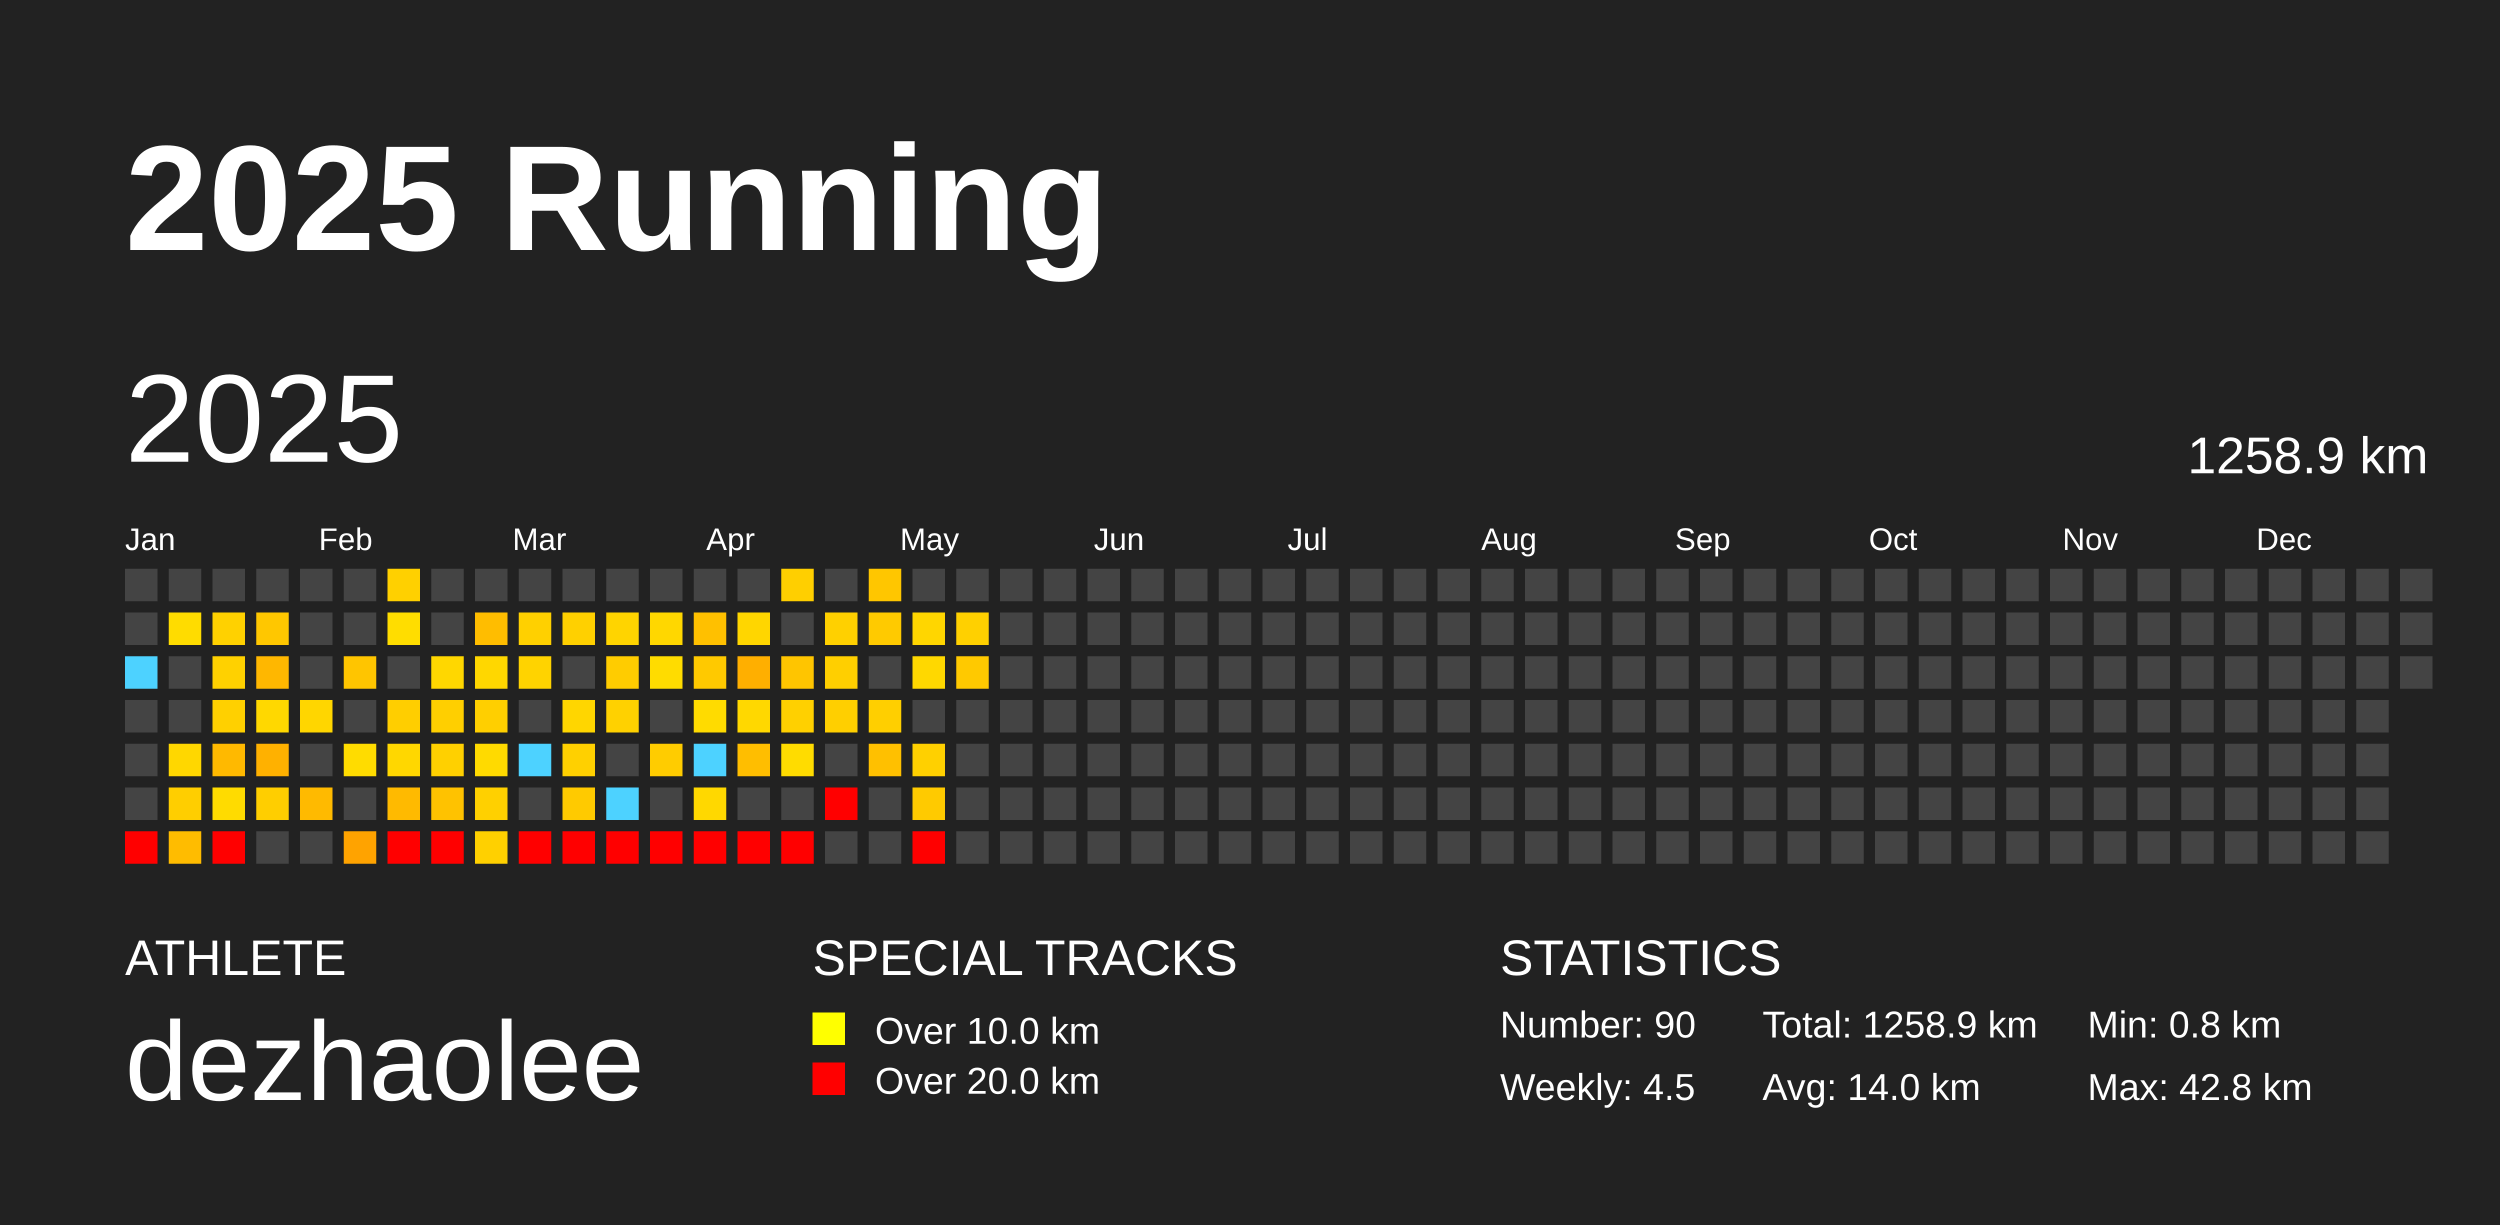
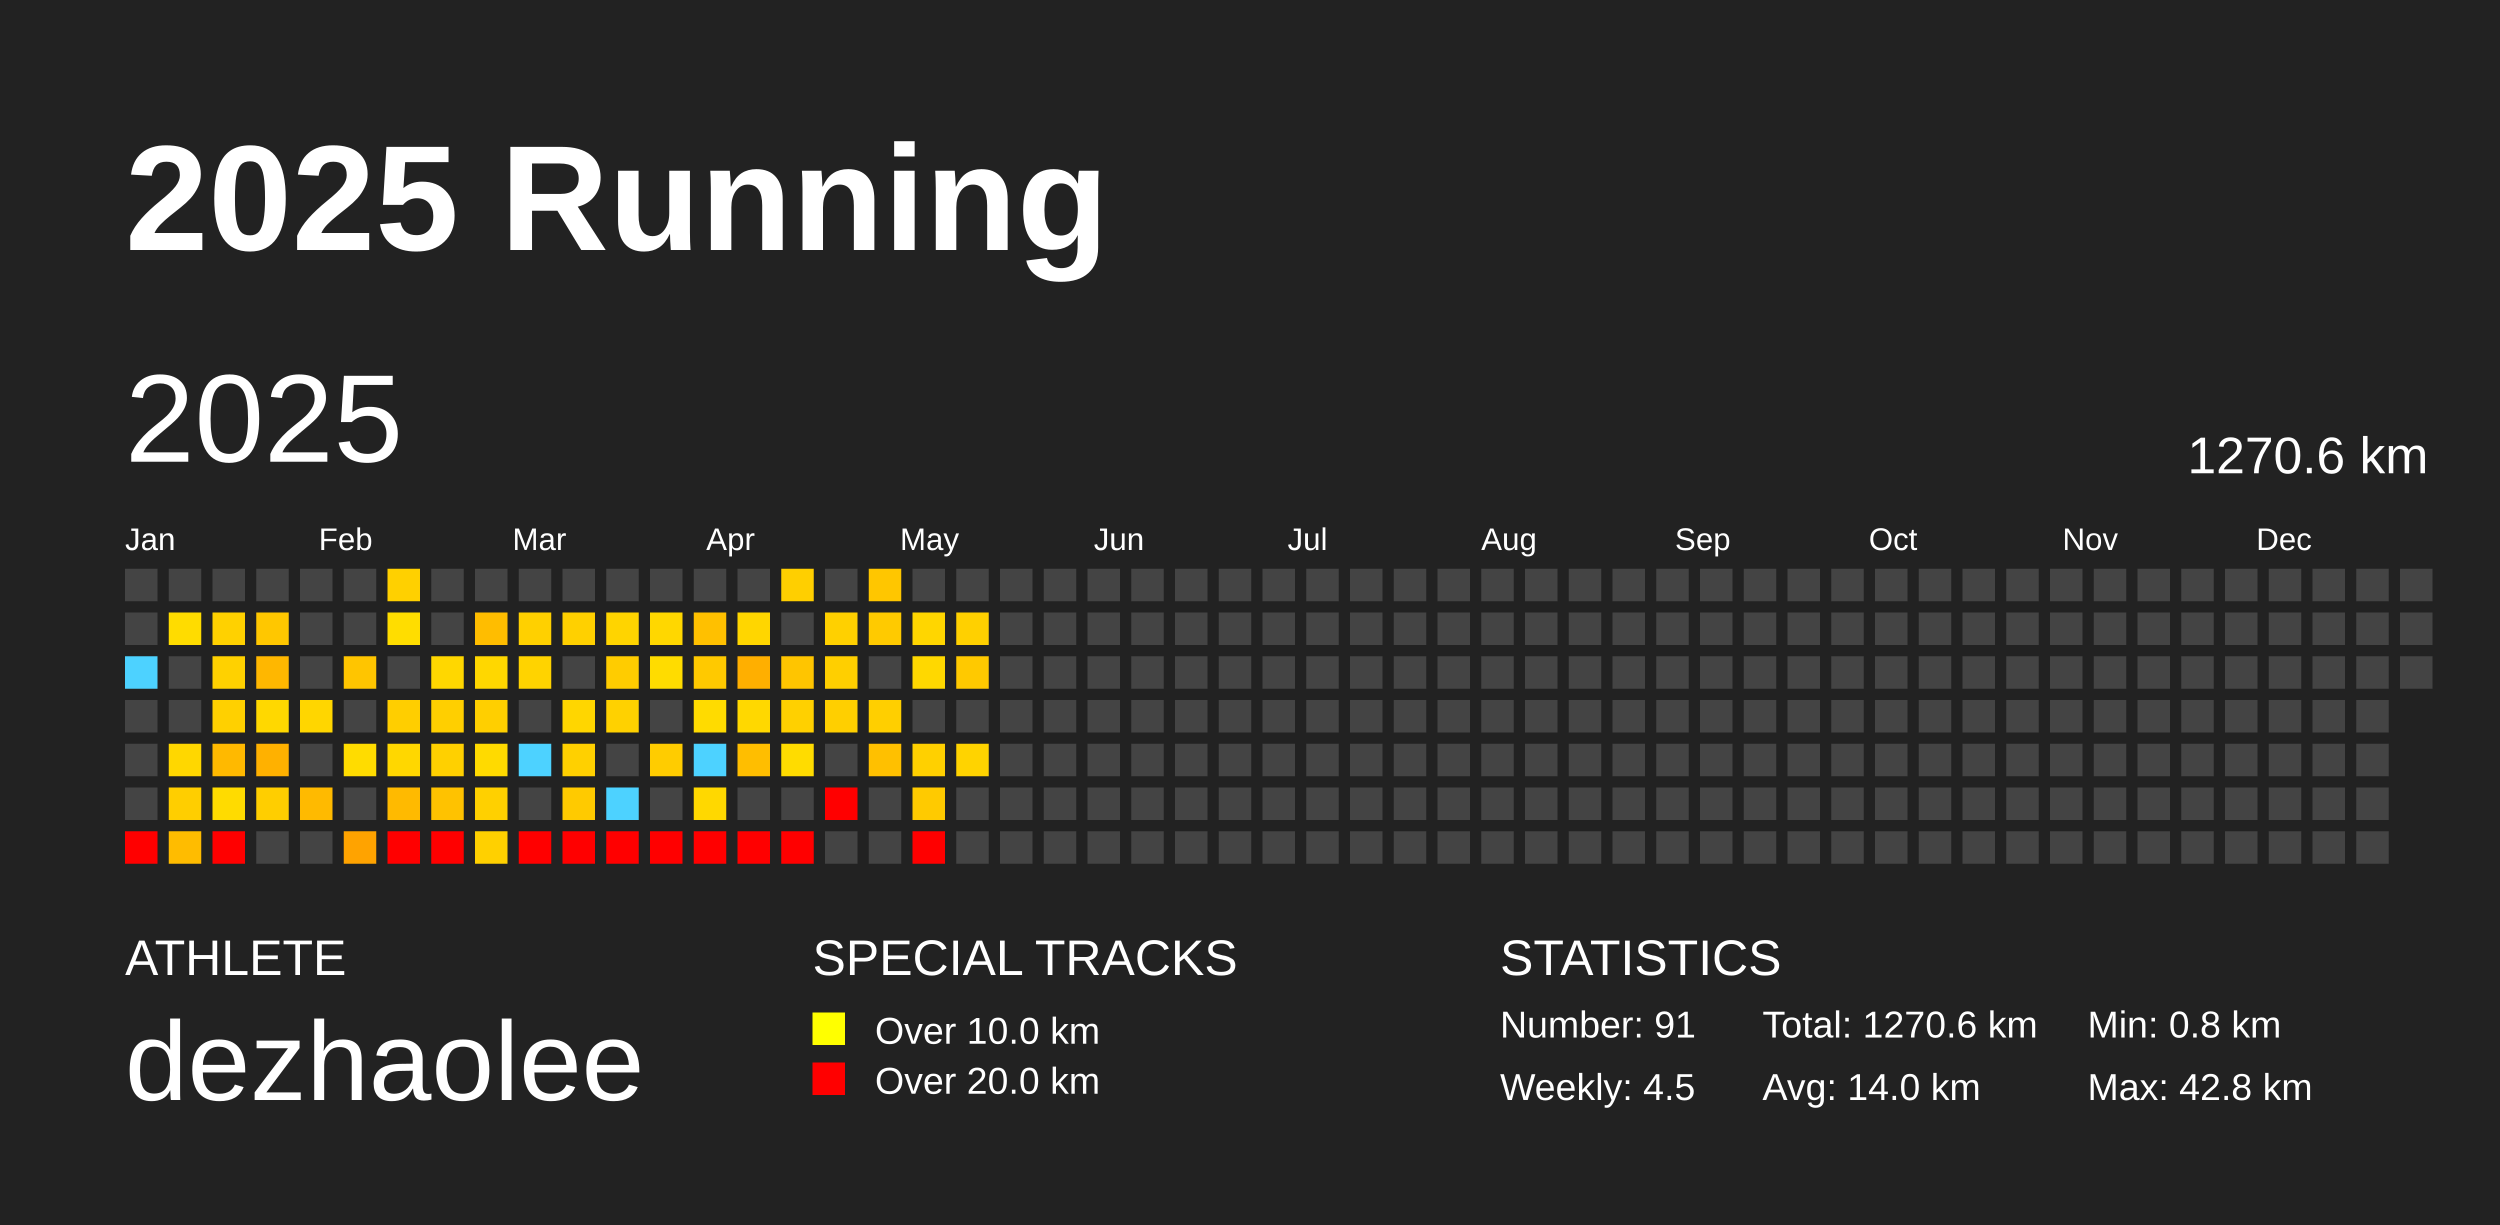
<svg xmlns="http://www.w3.org/2000/svg" baseProfile="full" height="98mm" version="1.1" viewBox="0,0,200,98" width="200mm">
  <defs />
  <rect fill="#222222" height="98" width="200" x="0" y="0" />
  <text fill="#FFFFFF" style="font-size:12px; font-family:Arial; font-weight:bold;" x="10" y="20">2025 Running</text>
  <text fill="#FFFFFF" style="font-size:4px; font-family:Arial" x="10" y="78">ATHLETE</text>
  <text fill="#FFFFFF" style="font-size:9px; font-family:Arial" x="10" y="88">dezhaolee</text>
  <text fill="#FFFFFF" style="font-size:4px; font-family:Arial" x="65" y="78">SPECIAL TRACKS</text>
  <rect fill="yellow" height="2.6" width="2.6" x="65" y="81" />
  <text fill="#FFFFFF" style="font-size:3px; font-family:Arial" x="70" y="83.5">Over 10.0 km</text>
  <rect fill="red" height="2.6" width="2.6" x="65" y="85" />
  <text fill="#FFFFFF" style="font-size:3px; font-family:Arial" x="70" y="87.5">Over 20.0 km</text>
  <text fill="#FFFFFF" style="font-size:4px; font-family:Arial" x="120" y="78">STATISTICS</text>
-   <text fill="#FFFFFF" style="font-size:3px; font-family:Arial" x="120" y="83">Number: 90</text>
+   <text fill="#FFFFFF" style="font-size:3px; font-family:Arial" x="120" y="83">Number: 91</text>
  <text fill="#FFFFFF" style="font-size:3px; font-family:Arial" x="120" y="88">Weekly: 4.5</text>
-   <text fill="#FFFFFF" style="font-size:3px; font-family:Arial" x="141" y="83">Total: 1258.9 km</text>
+   <text fill="#FFFFFF" style="font-size:3px; font-family:Arial" x="141" y="83">Total: 1270.6 km</text>
  <text fill="#FFFFFF" style="font-size:3px; font-family:Arial" x="141" y="88">Avg: 14.0 km</text>
  <text fill="#FFFFFF" style="font-size:3px; font-family:Arial" x="167" y="83">Min: 0.8 km</text>
  <text fill="#FFFFFF" style="font-size:3px; font-family:Arial" x="167" y="88">Max: 42.8 km</text>
  <text dominant-baseline="hanging" fill="#FFFFFF" style="font-size:10.0px; font-family:Arial;" x="10" y="30">2025</text>
-   <text dominant-baseline="hanging" fill="#FFFFFF" style="font-size:4.125px; font-family:Arial;" x="175" y="35">1258.9 km</text>
+   <text dominant-baseline="hanging" fill="#FFFFFF" style="font-size:4.125px; font-family:Arial;" x="175" y="35">1270.6 km</text>
  <text fill="#FFFFFF" style="font-size:2.5px; font-family:Arial" x="10.0" y="44">Jan</text>
  <text fill="#FFFFFF" style="font-size:2.5px; font-family:Arial" x="25.5" y="44">Feb</text>
  <text fill="#FFFFFF" style="font-size:2.5px; font-family:Arial" x="41.0" y="44">Mar</text>
  <text fill="#FFFFFF" style="font-size:2.5px; font-family:Arial" x="56.5" y="44">Apr</text>
  <text fill="#FFFFFF" style="font-size:2.5px; font-family:Arial" x="72.0" y="44">May</text>
  <text fill="#FFFFFF" style="font-size:2.5px; font-family:Arial" x="87.5" y="44">Jun</text>
  <text fill="#FFFFFF" style="font-size:2.5px; font-family:Arial" x="103.0" y="44">Jul</text>
  <text fill="#FFFFFF" style="font-size:2.5px; font-family:Arial" x="118.5" y="44">Aug</text>
  <text fill="#FFFFFF" style="font-size:2.5px; font-family:Arial" x="134.0" y="44">Sep</text>
  <text fill="#FFFFFF" style="font-size:2.5px; font-family:Arial" x="149.5" y="44">Oct</text>
  <text fill="#FFFFFF" style="font-size:2.5px; font-family:Arial" x="165.0" y="44">Nov</text>
  <text fill="#FFFFFF" style="font-size:2.5px; font-family:Arial" x="180.5" y="44">Dec</text>
  <rect fill="#444444" height="2.6" width="2.6" x="10.0" y="45.5" />
  <rect fill="#444444" height="2.6" width="2.6" x="10.0" y="49.0" />
  <rect fill="#4dd2ff" height="2.6" width="2.6" x="10.0" y="52.5" />
  <rect fill="#444444" height="2.6" width="2.6" x="10.0" y="56.0" />
  <rect fill="#444444" height="2.6" width="2.6" x="10.0" y="59.5" />
  <rect fill="#444444" height="2.6" width="2.6" x="10.0" y="63.0" />
  <rect fill="red" height="2.6" width="2.6" x="10.0" y="66.5" />
  <rect fill="#444444" height="2.6" width="2.6" x="13.5" y="45.5" />
  <rect fill="#ffdc00" height="2.6" width="2.6" x="13.5" y="49.0" />
  <rect fill="#444444" height="2.6" width="2.6" x="13.5" y="52.5" />
  <rect fill="#444444" height="2.6" width="2.6" x="13.5" y="56.0" />
  <rect fill="#ffd700" height="2.6" width="2.6" x="13.5" y="59.5" />
  <rect fill="#ffce00" height="2.6" width="2.6" x="13.5" y="63.0" />
  <rect fill="#ffbc00" height="2.6" width="2.6" x="13.5" y="66.5" />
  <rect fill="#444444" height="2.6" width="2.6" x="17.0" y="45.5" />
  <rect fill="#ffd100" height="2.6" width="2.6" x="17.0" y="49.0" />
  <rect fill="#ffd100" height="2.6" width="2.6" x="17.0" y="52.5" />
  <rect fill="#ffd000" height="2.6" width="2.6" x="17.0" y="56.0" />
  <rect fill="#ffb900" height="2.6" width="2.6" x="17.0" y="59.5" />
  <rect fill="#ffdb00" height="2.6" width="2.6" x="17.0" y="63.0" />
  <rect fill="red" height="2.6" width="2.6" x="17.0" y="66.5" />
  <rect fill="#444444" height="2.6" width="2.6" x="20.5" y="45.5" />
  <rect fill="#ffc700" height="2.6" width="2.6" x="20.5" y="49.0" />
  <rect fill="#ffb700" height="2.6" width="2.6" x="20.5" y="52.5" />
  <rect fill="#ffd800" height="2.6" width="2.6" x="20.5" y="56.0" />
  <rect fill="#ffb100" height="2.6" width="2.6" x="20.5" y="59.5" />
  <rect fill="#ffce00" height="2.6" width="2.6" x="20.5" y="63.0" />
  <rect fill="#444444" height="2.6" width="2.6" x="20.5" y="66.5" />
  <rect fill="#444444" height="2.6" width="2.6" x="24.0" y="45.5" />
  <rect fill="#444444" height="2.6" width="2.6" x="24.0" y="49.0" />
  <rect fill="#444444" height="2.6" width="2.6" x="24.0" y="52.5" />
  <rect fill="#ffd600" height="2.6" width="2.6" x="24.0" y="56.0" />
  <rect fill="#444444" height="2.6" width="2.6" x="24.0" y="59.5" />
  <rect fill="#ffba00" height="2.6" width="2.6" x="24.0" y="63.0" />
  <rect fill="#444444" height="2.6" width="2.6" x="24.0" y="66.5" />
  <rect fill="#444444" height="2.6" width="2.6" x="27.5" y="45.5" />
  <rect fill="#444444" height="2.6" width="2.6" x="27.5" y="49.0" />
  <rect fill="#ffc500" height="2.6" width="2.6" x="27.5" y="52.5" />
  <rect fill="#444444" height="2.6" width="2.6" x="27.5" y="56.0" />
  <rect fill="#ffdc00" height="2.6" width="2.6" x="27.5" y="59.5" />
  <rect fill="#444444" height="2.6" width="2.6" x="27.5" y="63.0" />
  <rect fill="#ffa300" height="2.6" width="2.6" x="27.5" y="66.5" />
  <rect fill="#ffd000" height="2.6" width="2.6" x="31.0" y="45.5" />
  <rect fill="#ffdd00" height="2.6" width="2.6" x="31.0" y="49.0" />
  <rect fill="#444444" height="2.6" width="2.6" x="31.0" y="52.5" />
  <rect fill="#ffce00" height="2.6" width="2.6" x="31.0" y="56.0" />
  <rect fill="#ffd700" height="2.6" width="2.6" x="31.0" y="59.5" />
  <rect fill="#ffba00" height="2.6" width="2.6" x="31.0" y="63.0" />
  <rect fill="red" height="2.6" width="2.6" x="31.0" y="66.5" />
  <rect fill="#444444" height="2.6" width="2.6" x="34.5" y="45.5" />
  <rect fill="#444444" height="2.6" width="2.6" x="34.5" y="49.0" />
  <rect fill="#ffd700" height="2.6" width="2.6" x="34.5" y="52.5" />
  <rect fill="#ffcf00" height="2.6" width="2.6" x="34.5" y="56.0" />
  <rect fill="#ffd000" height="2.6" width="2.6" x="34.5" y="59.5" />
  <rect fill="#ffc200" height="2.6" width="2.6" x="34.5" y="63.0" />
  <rect fill="red" height="2.6" width="2.6" x="34.5" y="66.5" />
  <rect fill="#444444" height="2.6" width="2.6" x="38.0" y="45.5" />
  <rect fill="#ffbd00" height="2.6" width="2.6" x="38.0" y="49.0" />
  <rect fill="#ffd700" height="2.6" width="2.6" x="38.0" y="52.5" />
  <rect fill="#ffcf00" height="2.6" width="2.6" x="38.0" y="56.0" />
  <rect fill="#ffda00" height="2.6" width="2.6" x="38.0" y="59.5" />
  <rect fill="#ffd000" height="2.6" width="2.6" x="38.0" y="63.0" />
  <rect fill="#ffd000" height="2.6" width="2.6" x="38.0" y="66.5" />
  <rect fill="#444444" height="2.6" width="2.6" x="41.5" y="45.5" />
  <rect fill="#ffd000" height="2.6" width="2.6" x="41.5" y="49.0" />
  <rect fill="#ffd300" height="2.6" width="2.6" x="41.5" y="52.5" />
  <rect fill="#444444" height="2.6" width="2.6" x="41.5" y="56.0" />
  <rect fill="#4dd2ff" height="2.6" width="2.6" x="41.5" y="59.5" />
  <rect fill="#444444" height="2.6" width="2.6" x="41.5" y="63.0" />
  <rect fill="red" height="2.6" width="2.6" x="41.5" y="66.5" />
  <rect fill="#444444" height="2.6" width="2.6" x="45.0" y="45.5" />
  <rect fill="#ffd000" height="2.6" width="2.6" x="45.0" y="49.0" />
  <rect fill="#444444" height="2.6" width="2.6" x="45.0" y="52.5" />
  <rect fill="#ffd600" height="2.6" width="2.6" x="45.0" y="56.0" />
  <rect fill="#ffd000" height="2.6" width="2.6" x="45.0" y="59.5" />
  <rect fill="#ffca00" height="2.6" width="2.6" x="45.0" y="63.0" />
  <rect fill="red" height="2.6" width="2.6" x="45.0" y="66.5" />
  <rect fill="#444444" height="2.6" width="2.6" x="48.5" y="45.5" />
  <rect fill="#ffd400" height="2.6" width="2.6" x="48.5" y="49.0" />
  <rect fill="#ffcc00" height="2.6" width="2.6" x="48.5" y="52.5" />
  <rect fill="#ffd100" height="2.6" width="2.6" x="48.5" y="56.0" />
  <rect fill="#444444" height="2.6" width="2.6" x="48.5" y="59.5" />
  <rect fill="#4dd2ff" height="2.6" width="2.6" x="48.5" y="63.0" />
  <rect fill="red" height="2.6" width="2.6" x="48.5" y="66.5" />
  <rect fill="#444444" height="2.6" width="2.6" x="52.0" y="45.5" />
  <rect fill="#ffd700" height="2.6" width="2.6" x="52.0" y="49.0" />
  <rect fill="#ffdc00" height="2.6" width="2.6" x="52.0" y="52.5" />
  <rect fill="#444444" height="2.6" width="2.6" x="52.0" y="56.0" />
  <rect fill="#ffcc00" height="2.6" width="2.6" x="52.0" y="59.5" />
  <rect fill="#444444" height="2.6" width="2.6" x="52.0" y="63.0" />
  <rect fill="red" height="2.6" width="2.6" x="52.0" y="66.5" />
  <rect fill="#444444" height="2.6" width="2.6" x="55.5" y="45.5" />
  <rect fill="#ffc000" height="2.6" width="2.6" x="55.5" y="49.0" />
  <rect fill="#ffc900" height="2.6" width="2.6" x="55.5" y="52.5" />
  <rect fill="#ffdb00" height="2.6" width="2.6" x="55.5" y="56.0" />
  <rect fill="#4dd2ff" height="2.6" width="2.6" x="55.5" y="59.5" />
  <rect fill="#ffd800" height="2.6" width="2.6" x="55.5" y="63.0" />
  <rect fill="red" height="2.6" width="2.6" x="55.5" y="66.5" />
  <rect fill="#444444" height="2.6" width="2.6" x="59.0" y="45.5" />
  <rect fill="#ffd600" height="2.6" width="2.6" x="59.0" y="49.0" />
  <rect fill="#ffaf00" height="2.6" width="2.6" x="59.0" y="52.5" />
  <rect fill="#ffd800" height="2.6" width="2.6" x="59.0" y="56.0" />
  <rect fill="#ffbe00" height="2.6" width="2.6" x="59.0" y="59.5" />
  <rect fill="#444444" height="2.6" width="2.6" x="59.0" y="63.0" />
  <rect fill="red" height="2.6" width="2.6" x="59.0" y="66.5" />
  <rect fill="#ffcf00" height="2.6" width="2.6" x="62.5" y="45.5" />
  <rect fill="#444444" height="2.6" width="2.6" x="62.5" y="49.0" />
  <rect fill="#ffc500" height="2.6" width="2.6" x="62.5" y="52.5" />
  <rect fill="#ffd000" height="2.6" width="2.6" x="62.5" y="56.0" />
  <rect fill="#ffdc00" height="2.6" width="2.6" x="62.5" y="59.5" />
  <rect fill="#444444" height="2.6" width="2.6" x="62.5" y="63.0" />
  <rect fill="red" height="2.6" width="2.6" x="62.5" y="66.5" />
  <rect fill="#444444" height="2.6" width="2.6" x="66.0" y="45.5" />
  <rect fill="#ffd000" height="2.6" width="2.6" x="66.0" y="49.0" />
  <rect fill="#ffcf00" height="2.6" width="2.6" x="66.0" y="52.5" />
  <rect fill="#ffcf00" height="2.6" width="2.6" x="66.0" y="56.0" />
  <rect fill="#444444" height="2.6" width="2.6" x="66.0" y="59.5" />
  <rect fill="red" height="2.6" width="2.6" x="66.0" y="63.0" />
  <rect fill="#444444" height="2.6" width="2.6" x="66.0" y="66.5" />
  <rect fill="#ffc600" height="2.6" width="2.6" x="69.5" y="45.5" />
  <rect fill="#ffca00" height="2.6" width="2.6" x="69.5" y="49.0" />
  <rect fill="#444444" height="2.6" width="2.6" x="69.5" y="52.5" />
  <rect fill="#ffcf00" height="2.6" width="2.6" x="69.5" y="56.0" />
  <rect fill="#ffc000" height="2.6" width="2.6" x="69.5" y="59.5" />
  <rect fill="#444444" height="2.6" width="2.6" x="69.5" y="63.0" />
  <rect fill="#444444" height="2.6" width="2.6" x="69.5" y="66.5" />
  <rect fill="#444444" height="2.6" width="2.6" x="73.0" y="45.5" />
  <rect fill="#ffd600" height="2.6" width="2.6" x="73.0" y="49.0" />
  <rect fill="#ffd800" height="2.6" width="2.6" x="73.0" y="52.5" />
  <rect fill="#444444" height="2.6" width="2.6" x="73.0" y="56.0" />
  <rect fill="#ffd000" height="2.6" width="2.6" x="73.0" y="59.5" />
  <rect fill="#ffca00" height="2.6" width="2.6" x="73.0" y="63.0" />
  <rect fill="red" height="2.6" width="2.6" x="73.0" y="66.5" />
  <rect fill="#444444" height="2.6" width="2.6" x="76.5" y="45.5" />
  <rect fill="#ffd000" height="2.6" width="2.6" x="76.5" y="49.0" />
  <rect fill="#ffc900" height="2.6" width="2.6" x="76.5" y="52.5" />
  <rect fill="#444444" height="2.6" width="2.6" x="76.5" y="56.0" />
-   <rect fill="#444444" height="2.6" width="2.6" x="76.5" y="59.5" />
+   <rect fill="#ffd300" height="2.6" width="2.6" x="76.5" y="59.5" />
  <rect fill="#444444" height="2.6" width="2.6" x="76.5" y="63.0" />
  <rect fill="#444444" height="2.6" width="2.6" x="76.5" y="66.5" />
  <rect fill="#444444" height="2.6" width="2.6" x="80.0" y="45.5" />
  <rect fill="#444444" height="2.6" width="2.6" x="80.0" y="49.0" />
  <rect fill="#444444" height="2.6" width="2.6" x="80.0" y="52.5" />
  <rect fill="#444444" height="2.6" width="2.6" x="80.0" y="56.0" />
  <rect fill="#444444" height="2.6" width="2.6" x="80.0" y="59.5" />
  <rect fill="#444444" height="2.6" width="2.6" x="80.0" y="63.0" />
  <rect fill="#444444" height="2.6" width="2.6" x="80.0" y="66.5" />
  <rect fill="#444444" height="2.6" width="2.6" x="83.5" y="45.5" />
  <rect fill="#444444" height="2.6" width="2.6" x="83.5" y="49.0" />
  <rect fill="#444444" height="2.6" width="2.6" x="83.5" y="52.5" />
  <rect fill="#444444" height="2.6" width="2.6" x="83.5" y="56.0" />
  <rect fill="#444444" height="2.6" width="2.6" x="83.5" y="59.5" />
  <rect fill="#444444" height="2.6" width="2.6" x="83.5" y="63.0" />
  <rect fill="#444444" height="2.6" width="2.6" x="83.5" y="66.5" />
  <rect fill="#444444" height="2.6" width="2.6" x="87.0" y="45.5" />
  <rect fill="#444444" height="2.6" width="2.6" x="87.0" y="49.0" />
  <rect fill="#444444" height="2.6" width="2.6" x="87.0" y="52.5" />
  <rect fill="#444444" height="2.6" width="2.6" x="87.0" y="56.0" />
  <rect fill="#444444" height="2.6" width="2.6" x="87.0" y="59.5" />
  <rect fill="#444444" height="2.6" width="2.6" x="87.0" y="63.0" />
  <rect fill="#444444" height="2.6" width="2.6" x="87.0" y="66.5" />
  <rect fill="#444444" height="2.6" width="2.6" x="90.5" y="45.5" />
  <rect fill="#444444" height="2.6" width="2.6" x="90.5" y="49.0" />
  <rect fill="#444444" height="2.6" width="2.6" x="90.5" y="52.5" />
  <rect fill="#444444" height="2.6" width="2.6" x="90.5" y="56.0" />
  <rect fill="#444444" height="2.6" width="2.6" x="90.5" y="59.5" />
  <rect fill="#444444" height="2.6" width="2.6" x="90.5" y="63.0" />
  <rect fill="#444444" height="2.6" width="2.6" x="90.5" y="66.5" />
  <rect fill="#444444" height="2.6" width="2.6" x="94.0" y="45.5" />
  <rect fill="#444444" height="2.6" width="2.6" x="94.0" y="49.0" />
  <rect fill="#444444" height="2.6" width="2.6" x="94.0" y="52.5" />
  <rect fill="#444444" height="2.6" width="2.6" x="94.0" y="56.0" />
  <rect fill="#444444" height="2.6" width="2.6" x="94.0" y="59.5" />
  <rect fill="#444444" height="2.6" width="2.6" x="94.0" y="63.0" />
  <rect fill="#444444" height="2.6" width="2.6" x="94.0" y="66.5" />
  <rect fill="#444444" height="2.6" width="2.6" x="97.5" y="45.5" />
  <rect fill="#444444" height="2.6" width="2.6" x="97.5" y="49.0" />
  <rect fill="#444444" height="2.6" width="2.6" x="97.5" y="52.5" />
  <rect fill="#444444" height="2.6" width="2.6" x="97.5" y="56.0" />
  <rect fill="#444444" height="2.6" width="2.6" x="97.5" y="59.5" />
  <rect fill="#444444" height="2.6" width="2.6" x="97.5" y="63.0" />
  <rect fill="#444444" height="2.6" width="2.6" x="97.5" y="66.5" />
  <rect fill="#444444" height="2.6" width="2.6" x="101.0" y="45.5" />
  <rect fill="#444444" height="2.6" width="2.6" x="101.0" y="49.0" />
  <rect fill="#444444" height="2.6" width="2.6" x="101.0" y="52.5" />
  <rect fill="#444444" height="2.6" width="2.6" x="101.0" y="56.0" />
  <rect fill="#444444" height="2.6" width="2.6" x="101.0" y="59.5" />
  <rect fill="#444444" height="2.6" width="2.6" x="101.0" y="63.0" />
  <rect fill="#444444" height="2.6" width="2.6" x="101.0" y="66.5" />
  <rect fill="#444444" height="2.6" width="2.6" x="104.5" y="45.5" />
  <rect fill="#444444" height="2.6" width="2.6" x="104.5" y="49.0" />
  <rect fill="#444444" height="2.6" width="2.6" x="104.5" y="52.5" />
  <rect fill="#444444" height="2.6" width="2.6" x="104.5" y="56.0" />
  <rect fill="#444444" height="2.6" width="2.6" x="104.5" y="59.5" />
  <rect fill="#444444" height="2.6" width="2.6" x="104.5" y="63.0" />
  <rect fill="#444444" height="2.6" width="2.6" x="104.5" y="66.5" />
  <rect fill="#444444" height="2.6" width="2.6" x="108.0" y="45.5" />
  <rect fill="#444444" height="2.6" width="2.6" x="108.0" y="49.0" />
  <rect fill="#444444" height="2.6" width="2.6" x="108.0" y="52.5" />
  <rect fill="#444444" height="2.6" width="2.6" x="108.0" y="56.0" />
  <rect fill="#444444" height="2.6" width="2.6" x="108.0" y="59.5" />
  <rect fill="#444444" height="2.6" width="2.6" x="108.0" y="63.0" />
  <rect fill="#444444" height="2.6" width="2.6" x="108.0" y="66.5" />
  <rect fill="#444444" height="2.6" width="2.6" x="111.5" y="45.5" />
  <rect fill="#444444" height="2.6" width="2.6" x="111.5" y="49.0" />
  <rect fill="#444444" height="2.6" width="2.6" x="111.5" y="52.5" />
  <rect fill="#444444" height="2.6" width="2.6" x="111.5" y="56.0" />
  <rect fill="#444444" height="2.6" width="2.6" x="111.5" y="59.5" />
  <rect fill="#444444" height="2.6" width="2.6" x="111.5" y="63.0" />
  <rect fill="#444444" height="2.6" width="2.6" x="111.5" y="66.5" />
  <rect fill="#444444" height="2.6" width="2.6" x="115.0" y="45.5" />
  <rect fill="#444444" height="2.6" width="2.6" x="115.0" y="49.0" />
  <rect fill="#444444" height="2.6" width="2.6" x="115.0" y="52.5" />
  <rect fill="#444444" height="2.6" width="2.6" x="115.0" y="56.0" />
  <rect fill="#444444" height="2.6" width="2.6" x="115.0" y="59.5" />
  <rect fill="#444444" height="2.6" width="2.6" x="115.0" y="63.0" />
  <rect fill="#444444" height="2.6" width="2.6" x="115.0" y="66.5" />
  <rect fill="#444444" height="2.6" width="2.6" x="118.5" y="45.5" />
  <rect fill="#444444" height="2.6" width="2.6" x="118.5" y="49.0" />
  <rect fill="#444444" height="2.6" width="2.6" x="118.5" y="52.5" />
  <rect fill="#444444" height="2.6" width="2.6" x="118.5" y="56.0" />
  <rect fill="#444444" height="2.6" width="2.6" x="118.5" y="59.5" />
  <rect fill="#444444" height="2.6" width="2.6" x="118.5" y="63.0" />
  <rect fill="#444444" height="2.6" width="2.6" x="118.5" y="66.5" />
  <rect fill="#444444" height="2.6" width="2.6" x="122.0" y="45.5" />
  <rect fill="#444444" height="2.6" width="2.6" x="122.0" y="49.0" />
  <rect fill="#444444" height="2.6" width="2.6" x="122.0" y="52.5" />
  <rect fill="#444444" height="2.6" width="2.6" x="122.0" y="56.0" />
  <rect fill="#444444" height="2.6" width="2.6" x="122.0" y="59.5" />
  <rect fill="#444444" height="2.6" width="2.6" x="122.0" y="63.0" />
  <rect fill="#444444" height="2.6" width="2.6" x="122.0" y="66.5" />
  <rect fill="#444444" height="2.6" width="2.6" x="125.5" y="45.5" />
  <rect fill="#444444" height="2.6" width="2.6" x="125.5" y="49.0" />
  <rect fill="#444444" height="2.6" width="2.6" x="125.5" y="52.5" />
  <rect fill="#444444" height="2.6" width="2.6" x="125.5" y="56.0" />
  <rect fill="#444444" height="2.6" width="2.6" x="125.5" y="59.5" />
  <rect fill="#444444" height="2.6" width="2.6" x="125.5" y="63.0" />
  <rect fill="#444444" height="2.6" width="2.6" x="125.5" y="66.5" />
  <rect fill="#444444" height="2.6" width="2.6" x="129.0" y="45.5" />
  <rect fill="#444444" height="2.6" width="2.6" x="129.0" y="49.0" />
  <rect fill="#444444" height="2.6" width="2.6" x="129.0" y="52.5" />
  <rect fill="#444444" height="2.6" width="2.6" x="129.0" y="56.0" />
  <rect fill="#444444" height="2.6" width="2.6" x="129.0" y="59.5" />
  <rect fill="#444444" height="2.6" width="2.6" x="129.0" y="63.0" />
  <rect fill="#444444" height="2.6" width="2.6" x="129.0" y="66.5" />
  <rect fill="#444444" height="2.6" width="2.6" x="132.5" y="45.5" />
  <rect fill="#444444" height="2.6" width="2.6" x="132.5" y="49.0" />
  <rect fill="#444444" height="2.6" width="2.6" x="132.5" y="52.5" />
  <rect fill="#444444" height="2.6" width="2.6" x="132.5" y="56.0" />
  <rect fill="#444444" height="2.6" width="2.6" x="132.5" y="59.5" />
  <rect fill="#444444" height="2.6" width="2.6" x="132.5" y="63.0" />
  <rect fill="#444444" height="2.6" width="2.6" x="132.5" y="66.5" />
  <rect fill="#444444" height="2.6" width="2.6" x="136.0" y="45.5" />
  <rect fill="#444444" height="2.6" width="2.6" x="136.0" y="49.0" />
  <rect fill="#444444" height="2.6" width="2.6" x="136.0" y="52.5" />
  <rect fill="#444444" height="2.6" width="2.6" x="136.0" y="56.0" />
  <rect fill="#444444" height="2.6" width="2.6" x="136.0" y="59.5" />
  <rect fill="#444444" height="2.6" width="2.6" x="136.0" y="63.0" />
  <rect fill="#444444" height="2.6" width="2.6" x="136.0" y="66.5" />
  <rect fill="#444444" height="2.6" width="2.6" x="139.5" y="45.5" />
  <rect fill="#444444" height="2.6" width="2.6" x="139.5" y="49.0" />
  <rect fill="#444444" height="2.6" width="2.6" x="139.5" y="52.5" />
  <rect fill="#444444" height="2.6" width="2.6" x="139.5" y="56.0" />
  <rect fill="#444444" height="2.6" width="2.6" x="139.5" y="59.5" />
  <rect fill="#444444" height="2.6" width="2.6" x="139.5" y="63.0" />
  <rect fill="#444444" height="2.6" width="2.6" x="139.5" y="66.5" />
  <rect fill="#444444" height="2.6" width="2.6" x="143.0" y="45.5" />
  <rect fill="#444444" height="2.6" width="2.6" x="143.0" y="49.0" />
  <rect fill="#444444" height="2.6" width="2.6" x="143.0" y="52.5" />
  <rect fill="#444444" height="2.6" width="2.6" x="143.0" y="56.0" />
  <rect fill="#444444" height="2.6" width="2.6" x="143.0" y="59.5" />
  <rect fill="#444444" height="2.6" width="2.6" x="143.0" y="63.0" />
  <rect fill="#444444" height="2.6" width="2.6" x="143.0" y="66.5" />
  <rect fill="#444444" height="2.6" width="2.6" x="146.5" y="45.5" />
  <rect fill="#444444" height="2.6" width="2.6" x="146.5" y="49.0" />
  <rect fill="#444444" height="2.6" width="2.6" x="146.5" y="52.5" />
  <rect fill="#444444" height="2.6" width="2.6" x="146.5" y="56.0" />
  <rect fill="#444444" height="2.6" width="2.6" x="146.5" y="59.5" />
  <rect fill="#444444" height="2.6" width="2.6" x="146.5" y="63.0" />
  <rect fill="#444444" height="2.6" width="2.6" x="146.5" y="66.5" />
  <rect fill="#444444" height="2.6" width="2.6" x="150.0" y="45.5" />
  <rect fill="#444444" height="2.6" width="2.6" x="150.0" y="49.0" />
  <rect fill="#444444" height="2.6" width="2.6" x="150.0" y="52.5" />
  <rect fill="#444444" height="2.6" width="2.6" x="150.0" y="56.0" />
  <rect fill="#444444" height="2.6" width="2.6" x="150.0" y="59.5" />
  <rect fill="#444444" height="2.6" width="2.6" x="150.0" y="63.0" />
  <rect fill="#444444" height="2.6" width="2.6" x="150.0" y="66.5" />
  <rect fill="#444444" height="2.6" width="2.6" x="153.5" y="45.5" />
  <rect fill="#444444" height="2.6" width="2.6" x="153.5" y="49.0" />
  <rect fill="#444444" height="2.6" width="2.6" x="153.5" y="52.5" />
  <rect fill="#444444" height="2.6" width="2.6" x="153.5" y="56.0" />
  <rect fill="#444444" height="2.6" width="2.6" x="153.5" y="59.5" />
  <rect fill="#444444" height="2.6" width="2.6" x="153.5" y="63.0" />
  <rect fill="#444444" height="2.6" width="2.6" x="153.5" y="66.5" />
  <rect fill="#444444" height="2.6" width="2.6" x="157.0" y="45.5" />
  <rect fill="#444444" height="2.6" width="2.6" x="157.0" y="49.0" />
  <rect fill="#444444" height="2.6" width="2.6" x="157.0" y="52.5" />
  <rect fill="#444444" height="2.6" width="2.6" x="157.0" y="56.0" />
  <rect fill="#444444" height="2.6" width="2.6" x="157.0" y="59.5" />
  <rect fill="#444444" height="2.6" width="2.6" x="157.0" y="63.0" />
  <rect fill="#444444" height="2.6" width="2.6" x="157.0" y="66.5" />
  <rect fill="#444444" height="2.6" width="2.6" x="160.5" y="45.5" />
  <rect fill="#444444" height="2.6" width="2.6" x="160.5" y="49.0" />
  <rect fill="#444444" height="2.6" width="2.6" x="160.5" y="52.5" />
  <rect fill="#444444" height="2.6" width="2.6" x="160.5" y="56.0" />
  <rect fill="#444444" height="2.6" width="2.6" x="160.5" y="59.5" />
  <rect fill="#444444" height="2.6" width="2.6" x="160.5" y="63.0" />
  <rect fill="#444444" height="2.6" width="2.6" x="160.5" y="66.5" />
  <rect fill="#444444" height="2.6" width="2.6" x="164.0" y="45.5" />
  <rect fill="#444444" height="2.6" width="2.6" x="164.0" y="49.0" />
  <rect fill="#444444" height="2.6" width="2.6" x="164.0" y="52.5" />
  <rect fill="#444444" height="2.6" width="2.6" x="164.0" y="56.0" />
  <rect fill="#444444" height="2.6" width="2.6" x="164.0" y="59.5" />
  <rect fill="#444444" height="2.6" width="2.6" x="164.0" y="63.0" />
  <rect fill="#444444" height="2.6" width="2.6" x="164.0" y="66.5" />
  <rect fill="#444444" height="2.6" width="2.6" x="167.5" y="45.5" />
  <rect fill="#444444" height="2.6" width="2.6" x="167.5" y="49.0" />
  <rect fill="#444444" height="2.6" width="2.6" x="167.5" y="52.5" />
  <rect fill="#444444" height="2.6" width="2.6" x="167.5" y="56.0" />
  <rect fill="#444444" height="2.6" width="2.6" x="167.5" y="59.5" />
  <rect fill="#444444" height="2.6" width="2.6" x="167.5" y="63.0" />
  <rect fill="#444444" height="2.6" width="2.6" x="167.5" y="66.5" />
  <rect fill="#444444" height="2.6" width="2.6" x="171.0" y="45.5" />
  <rect fill="#444444" height="2.6" width="2.6" x="171.0" y="49.0" />
  <rect fill="#444444" height="2.6" width="2.6" x="171.0" y="52.5" />
  <rect fill="#444444" height="2.6" width="2.6" x="171.0" y="56.0" />
  <rect fill="#444444" height="2.6" width="2.6" x="171.0" y="59.5" />
  <rect fill="#444444" height="2.6" width="2.6" x="171.0" y="63.0" />
  <rect fill="#444444" height="2.6" width="2.6" x="171.0" y="66.5" />
  <rect fill="#444444" height="2.6" width="2.6" x="174.5" y="45.5" />
  <rect fill="#444444" height="2.6" width="2.6" x="174.5" y="49.0" />
  <rect fill="#444444" height="2.6" width="2.6" x="174.5" y="52.5" />
  <rect fill="#444444" height="2.6" width="2.6" x="174.5" y="56.0" />
  <rect fill="#444444" height="2.6" width="2.6" x="174.5" y="59.5" />
  <rect fill="#444444" height="2.6" width="2.6" x="174.5" y="63.0" />
  <rect fill="#444444" height="2.6" width="2.6" x="174.5" y="66.5" />
  <rect fill="#444444" height="2.6" width="2.6" x="178.0" y="45.5" />
  <rect fill="#444444" height="2.6" width="2.6" x="178.0" y="49.0" />
  <rect fill="#444444" height="2.6" width="2.6" x="178.0" y="52.5" />
  <rect fill="#444444" height="2.6" width="2.6" x="178.0" y="56.0" />
  <rect fill="#444444" height="2.6" width="2.6" x="178.0" y="59.5" />
  <rect fill="#444444" height="2.6" width="2.6" x="178.0" y="63.0" />
  <rect fill="#444444" height="2.6" width="2.6" x="178.0" y="66.5" />
  <rect fill="#444444" height="2.6" width="2.6" x="181.5" y="45.5" />
  <rect fill="#444444" height="2.6" width="2.6" x="181.5" y="49.0" />
  <rect fill="#444444" height="2.6" width="2.6" x="181.5" y="52.5" />
  <rect fill="#444444" height="2.6" width="2.6" x="181.5" y="56.0" />
  <rect fill="#444444" height="2.6" width="2.6" x="181.5" y="59.5" />
  <rect fill="#444444" height="2.6" width="2.6" x="181.5" y="63.0" />
  <rect fill="#444444" height="2.6" width="2.6" x="181.5" y="66.5" />
  <rect fill="#444444" height="2.6" width="2.6" x="185.0" y="45.5" />
  <rect fill="#444444" height="2.6" width="2.6" x="185.0" y="49.0" />
  <rect fill="#444444" height="2.6" width="2.6" x="185.0" y="52.5" />
  <rect fill="#444444" height="2.6" width="2.6" x="185.0" y="56.0" />
  <rect fill="#444444" height="2.6" width="2.6" x="185.0" y="59.5" />
  <rect fill="#444444" height="2.6" width="2.6" x="185.0" y="63.0" />
  <rect fill="#444444" height="2.6" width="2.6" x="185.0" y="66.5" />
  <rect fill="#444444" height="2.6" width="2.6" x="188.5" y="45.5" />
  <rect fill="#444444" height="2.6" width="2.6" x="188.5" y="49.0" />
  <rect fill="#444444" height="2.6" width="2.6" x="188.5" y="52.5" />
  <rect fill="#444444" height="2.6" width="2.6" x="188.5" y="56.0" />
  <rect fill="#444444" height="2.6" width="2.6" x="188.5" y="59.5" />
  <rect fill="#444444" height="2.6" width="2.6" x="188.5" y="63.0" />
  <rect fill="#444444" height="2.6" width="2.6" x="188.5" y="66.5" />
  <rect fill="#444444" height="2.6" width="2.6" x="192.0" y="45.5" />
  <rect fill="#444444" height="2.6" width="2.6" x="192.0" y="49.0" />
  <rect fill="#444444" height="2.6" width="2.6" x="192.0" y="52.5" />
</svg>
